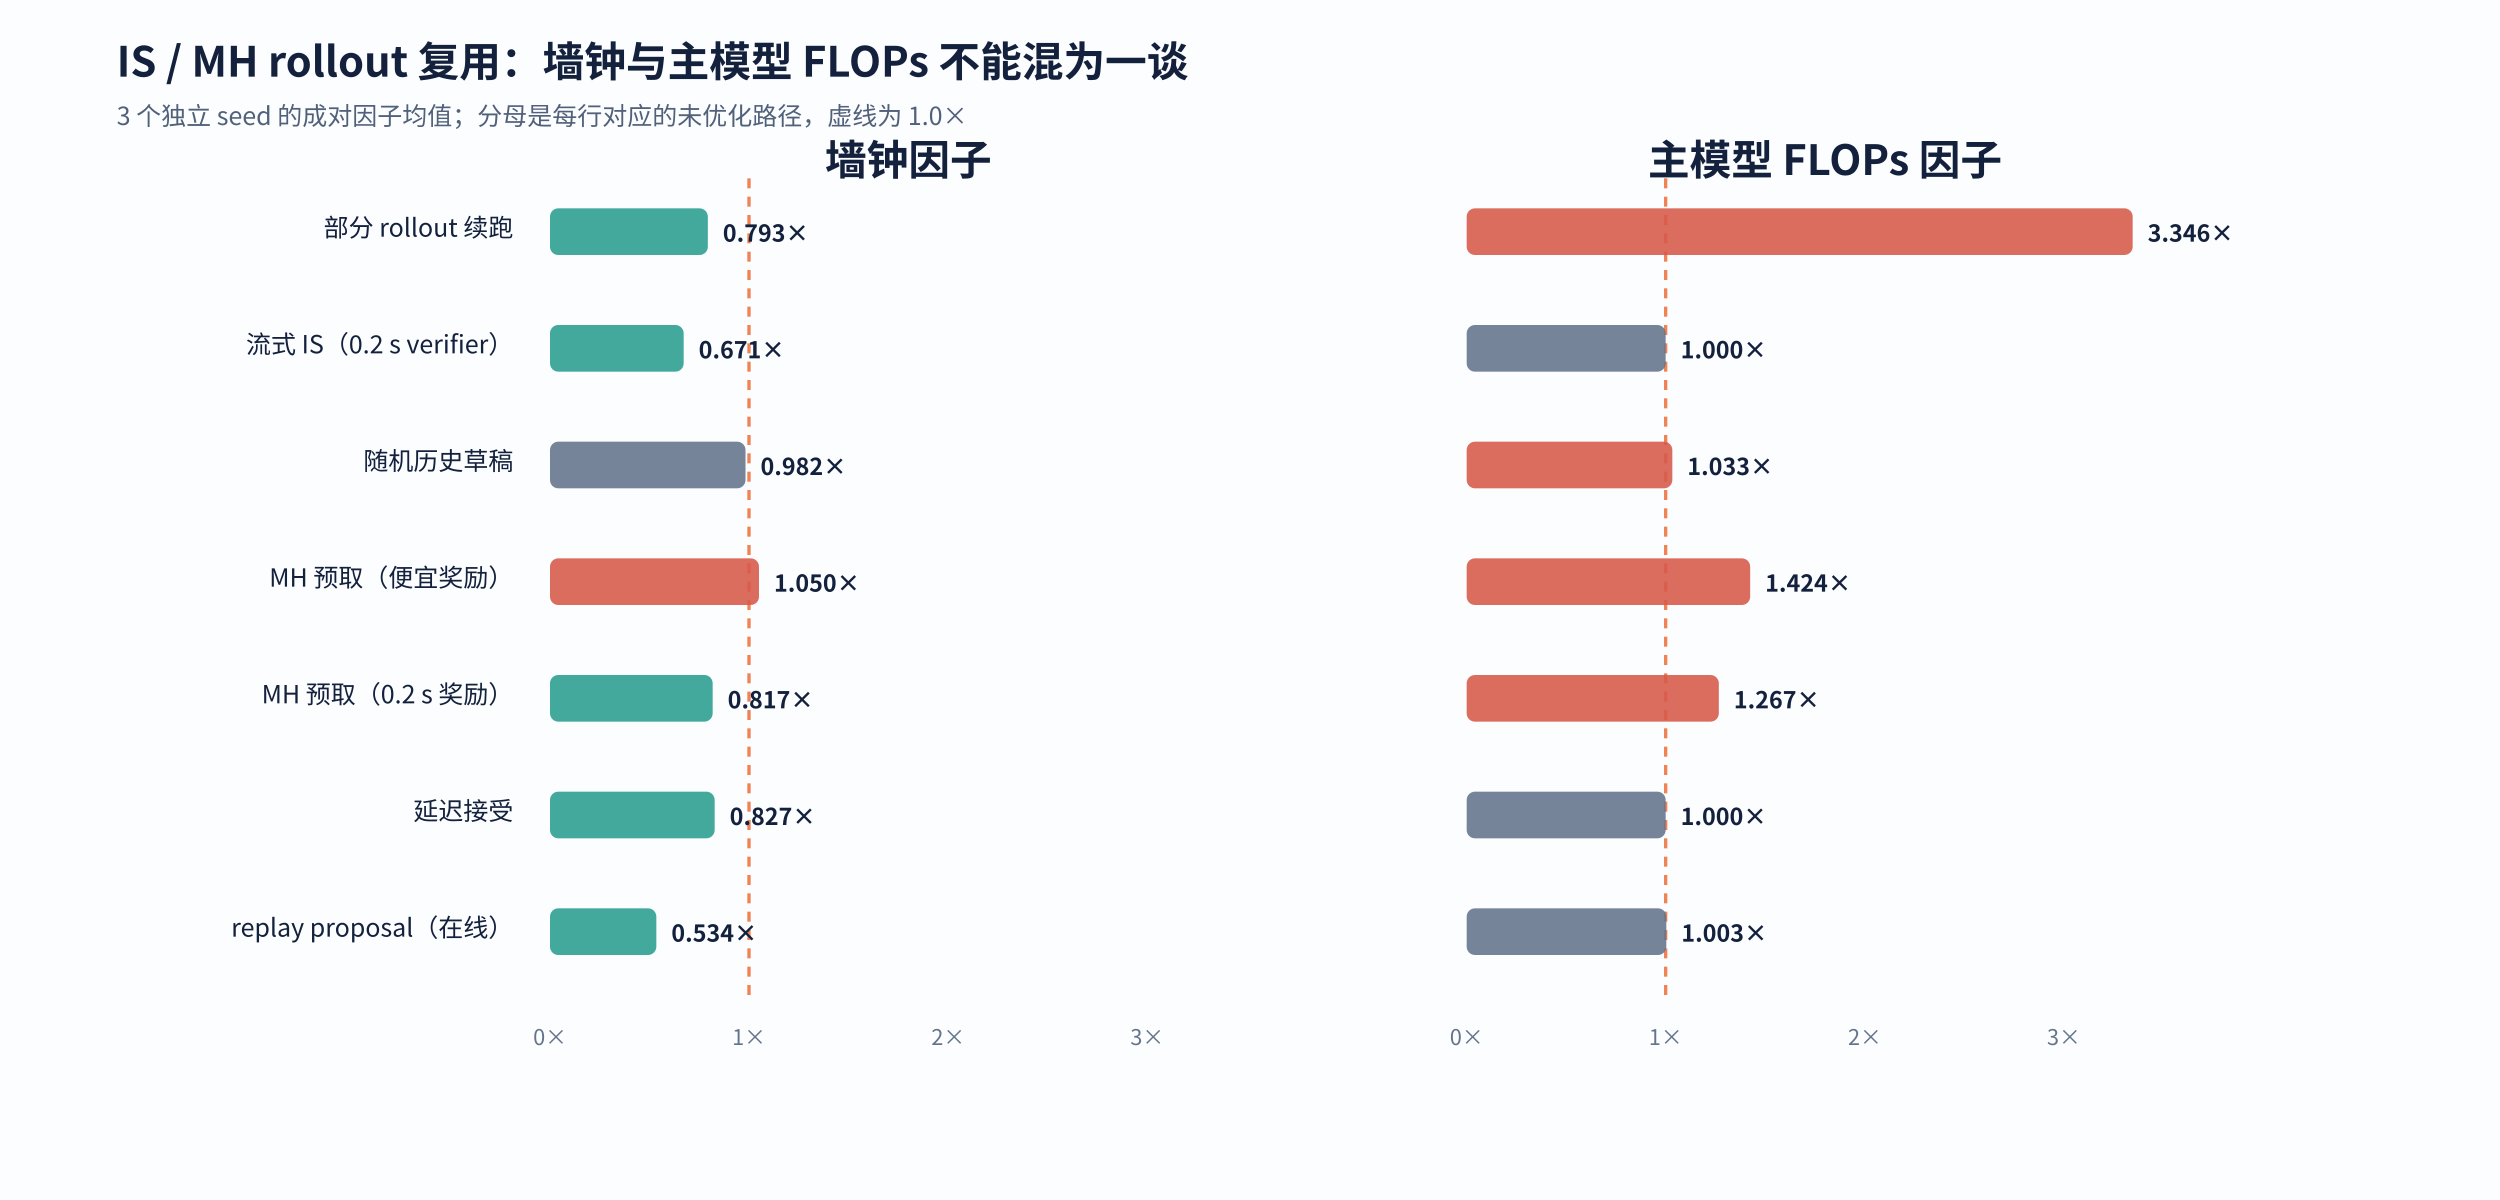
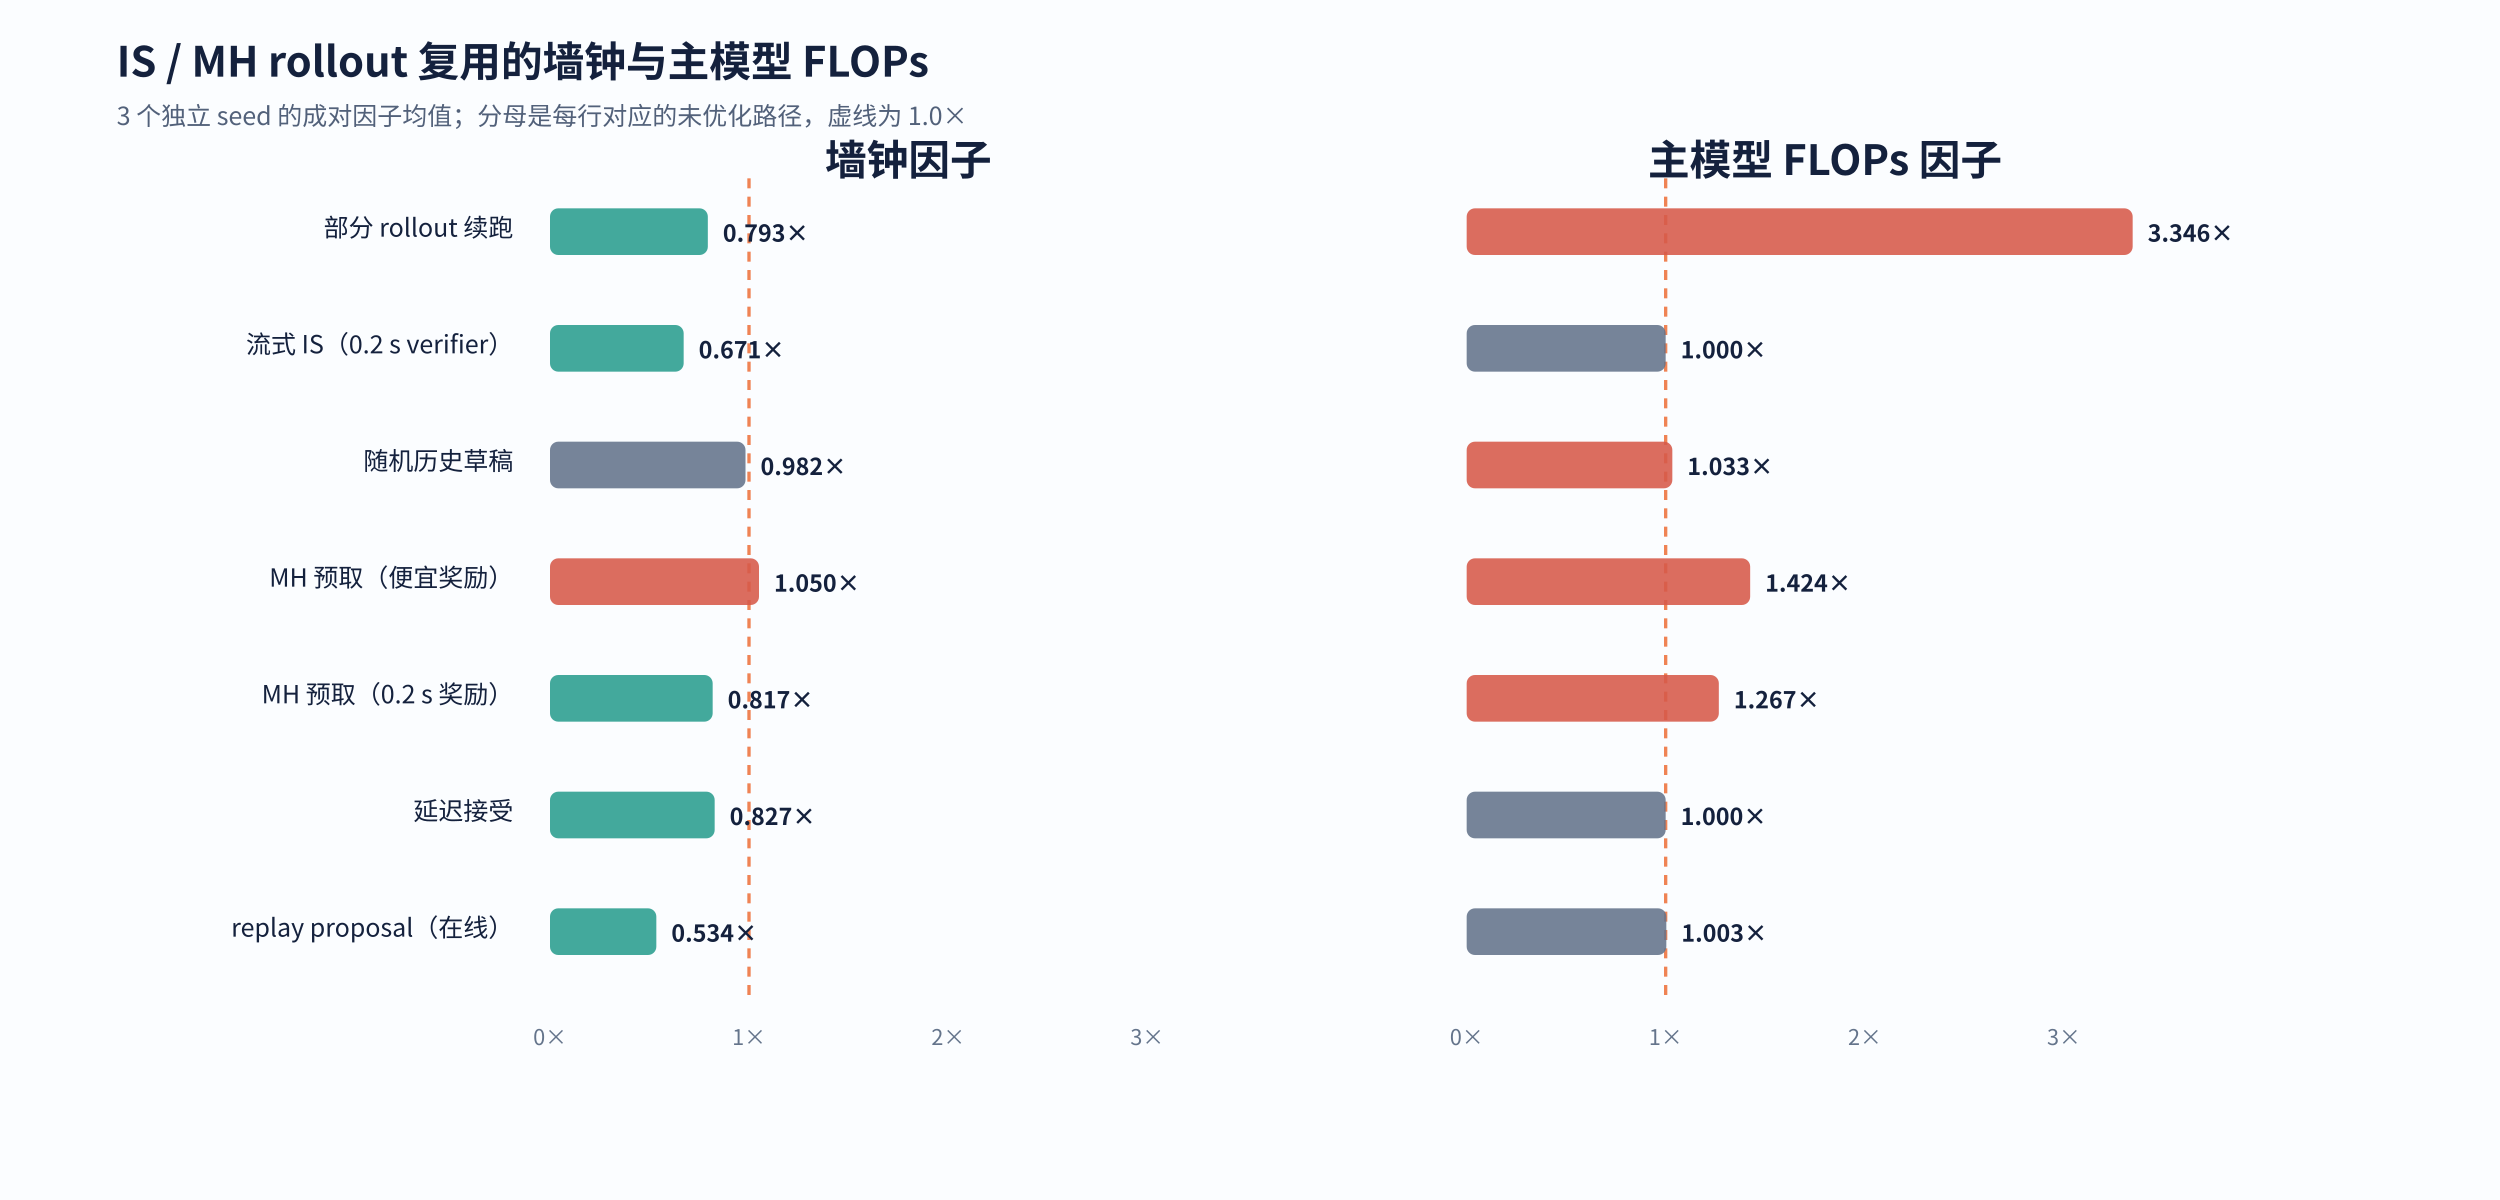
<svg xmlns="http://www.w3.org/2000/svg" width="1500" height="720" viewBox="0 0 1500 720">
  <rect width="100%" height="100%" fill="#fbfdff" />
  <style>text{font-family:"Microsoft YaHei","Noto Sans CJK SC",sans-serif;fill:#14213d}.title{font-size:25px;font-weight:700}.sub{font-size:15px;fill:#52617a}.label{font-size:15px}.value{font-size:14px;font-weight:700}.axis{font-size:13px;fill:#64748b}</style>
-   <text x="70" y="46" class="title">IS / MH rollout 复用：墙钟与主模型 FLOPs 不能混为一谈</text>
+   <text x="70" y="46" class="title">IS / MH rollout 复用的墙钟与主模型 FLOPs</text>
  <text x="70" y="75" class="sub">3 个独立 seed 的成对因子均值；分母是每行对应的未优化路径，虚线为 1.0×</text>
  <text x="545.0" y="105" text-anchor="middle" class="title">墙钟因子</text>
  <text x="1095.0" y="105" text-anchor="middle" class="title">主模型 FLOPs 因子</text>
  <line x1="449.4" y1="107" x2="449.4" y2="597" stroke="#ef8354" stroke-width="2" stroke-dasharray="6 5" />
  <text x="330.0" y="627" text-anchor="middle" class="axis">0×</text>
  <text x="449.4" y="627" text-anchor="middle" class="axis">1×</text>
  <text x="568.9" y="627" text-anchor="middle" class="axis">2×</text>
  <text x="688.3" y="627" text-anchor="middle" class="axis">3×</text>
  <line x1="999.4" y1="107" x2="999.4" y2="597" stroke="#ef8354" stroke-width="2" stroke-dasharray="6 5" />
  <text x="880.0" y="627" text-anchor="middle" class="axis">0×</text>
  <text x="999.4" y="627" text-anchor="middle" class="axis">1×</text>
  <text x="1118.9" y="627" text-anchor="middle" class="axis">2×</text>
  <text x="1238.3" y="627" text-anchor="middle" class="axis">3×</text>
  <text x="308" y="142" text-anchor="end" class="label">部分 rollout 续跑</text>
  <rect x="330" y="125" width="94.7" height="28" rx="5" fill="#2a9d8f" opacity="0.88" />
  <text x="433.7" y="145" class="value">0.793×</text>
  <rect x="880" y="125" width="399.6" height="28" rx="5" fill="#d65a4a" opacity="0.88" />
  <text x="1288.6" y="145" class="value">3.346×</text>
  <text x="308" y="212" text-anchor="end" class="label">流式 IS（0.2 s verifier）</text>
  <rect x="330" y="195" width="80.2" height="28" rx="5" fill="#2a9d8f" opacity="0.88" />
  <text x="419.2" y="215" class="value">0.671×</text>
  <rect x="880" y="195" width="119.4" height="28" rx="5" fill="#64748b" opacity="0.88" />
  <text x="1008.4" y="215" class="value">1.000×</text>
  <text x="308" y="282" text-anchor="end" class="label">随机历史草稿</text>
  <rect x="330" y="265" width="117.3" height="28" rx="5" fill="#64748b" opacity="0.88" />
  <text x="456.3" y="285" class="value">0.982×</text>
  <rect x="880" y="265" width="123.4" height="28" rx="5" fill="#d65a4a" opacity="0.88" />
  <text x="1012.4" y="285" class="value">1.033×</text>
  <text x="308" y="352" text-anchor="end" class="label">MH 预取（便宜奖励）</text>
  <rect x="330" y="335" width="125.4" height="28" rx="5" fill="#d65a4a" opacity="0.88" />
  <text x="464.4" y="355" class="value">1.050×</text>
  <rect x="880" y="335" width="170.1" height="28" rx="5" fill="#d65a4a" opacity="0.88" />
  <text x="1059.1" y="355" class="value">1.424×</text>
  <text x="308" y="422" text-anchor="end" class="label">MH 预取（0.2 s 奖励）</text>
  <rect x="330" y="405" width="97.6" height="28" rx="5" fill="#2a9d8f" opacity="0.88" />
  <text x="436.6" y="425" class="value">0.817×</text>
  <rect x="880" y="405" width="151.3" height="28" rx="5" fill="#d65a4a" opacity="0.88" />
  <text x="1040.3" y="425" class="value">1.267×</text>
  <text x="308" y="492" text-anchor="end" class="label">延迟接受</text>
  <rect x="330" y="475" width="98.8" height="28" rx="5" fill="#2a9d8f" opacity="0.88" />
  <text x="437.8" y="495" class="value">0.827×</text>
  <rect x="880" y="475" width="119.4" height="28" rx="5" fill="#64748b" opacity="0.88" />
  <text x="1008.4" y="495" class="value">1.000×</text>
  <text x="308" y="562" text-anchor="end" class="label">replay proposal（在线）</text>
  <rect x="330" y="545" width="63.8" height="28" rx="5" fill="#2a9d8f" opacity="0.88" />
  <text x="402.8" y="565" class="value">0.534×</text>
  <rect x="880" y="545" width="119.8" height="28" rx="5" fill="#64748b" opacity="0.88" />
  <text x="1008.8" y="565" class="value">1.003×</text>
</svg>
